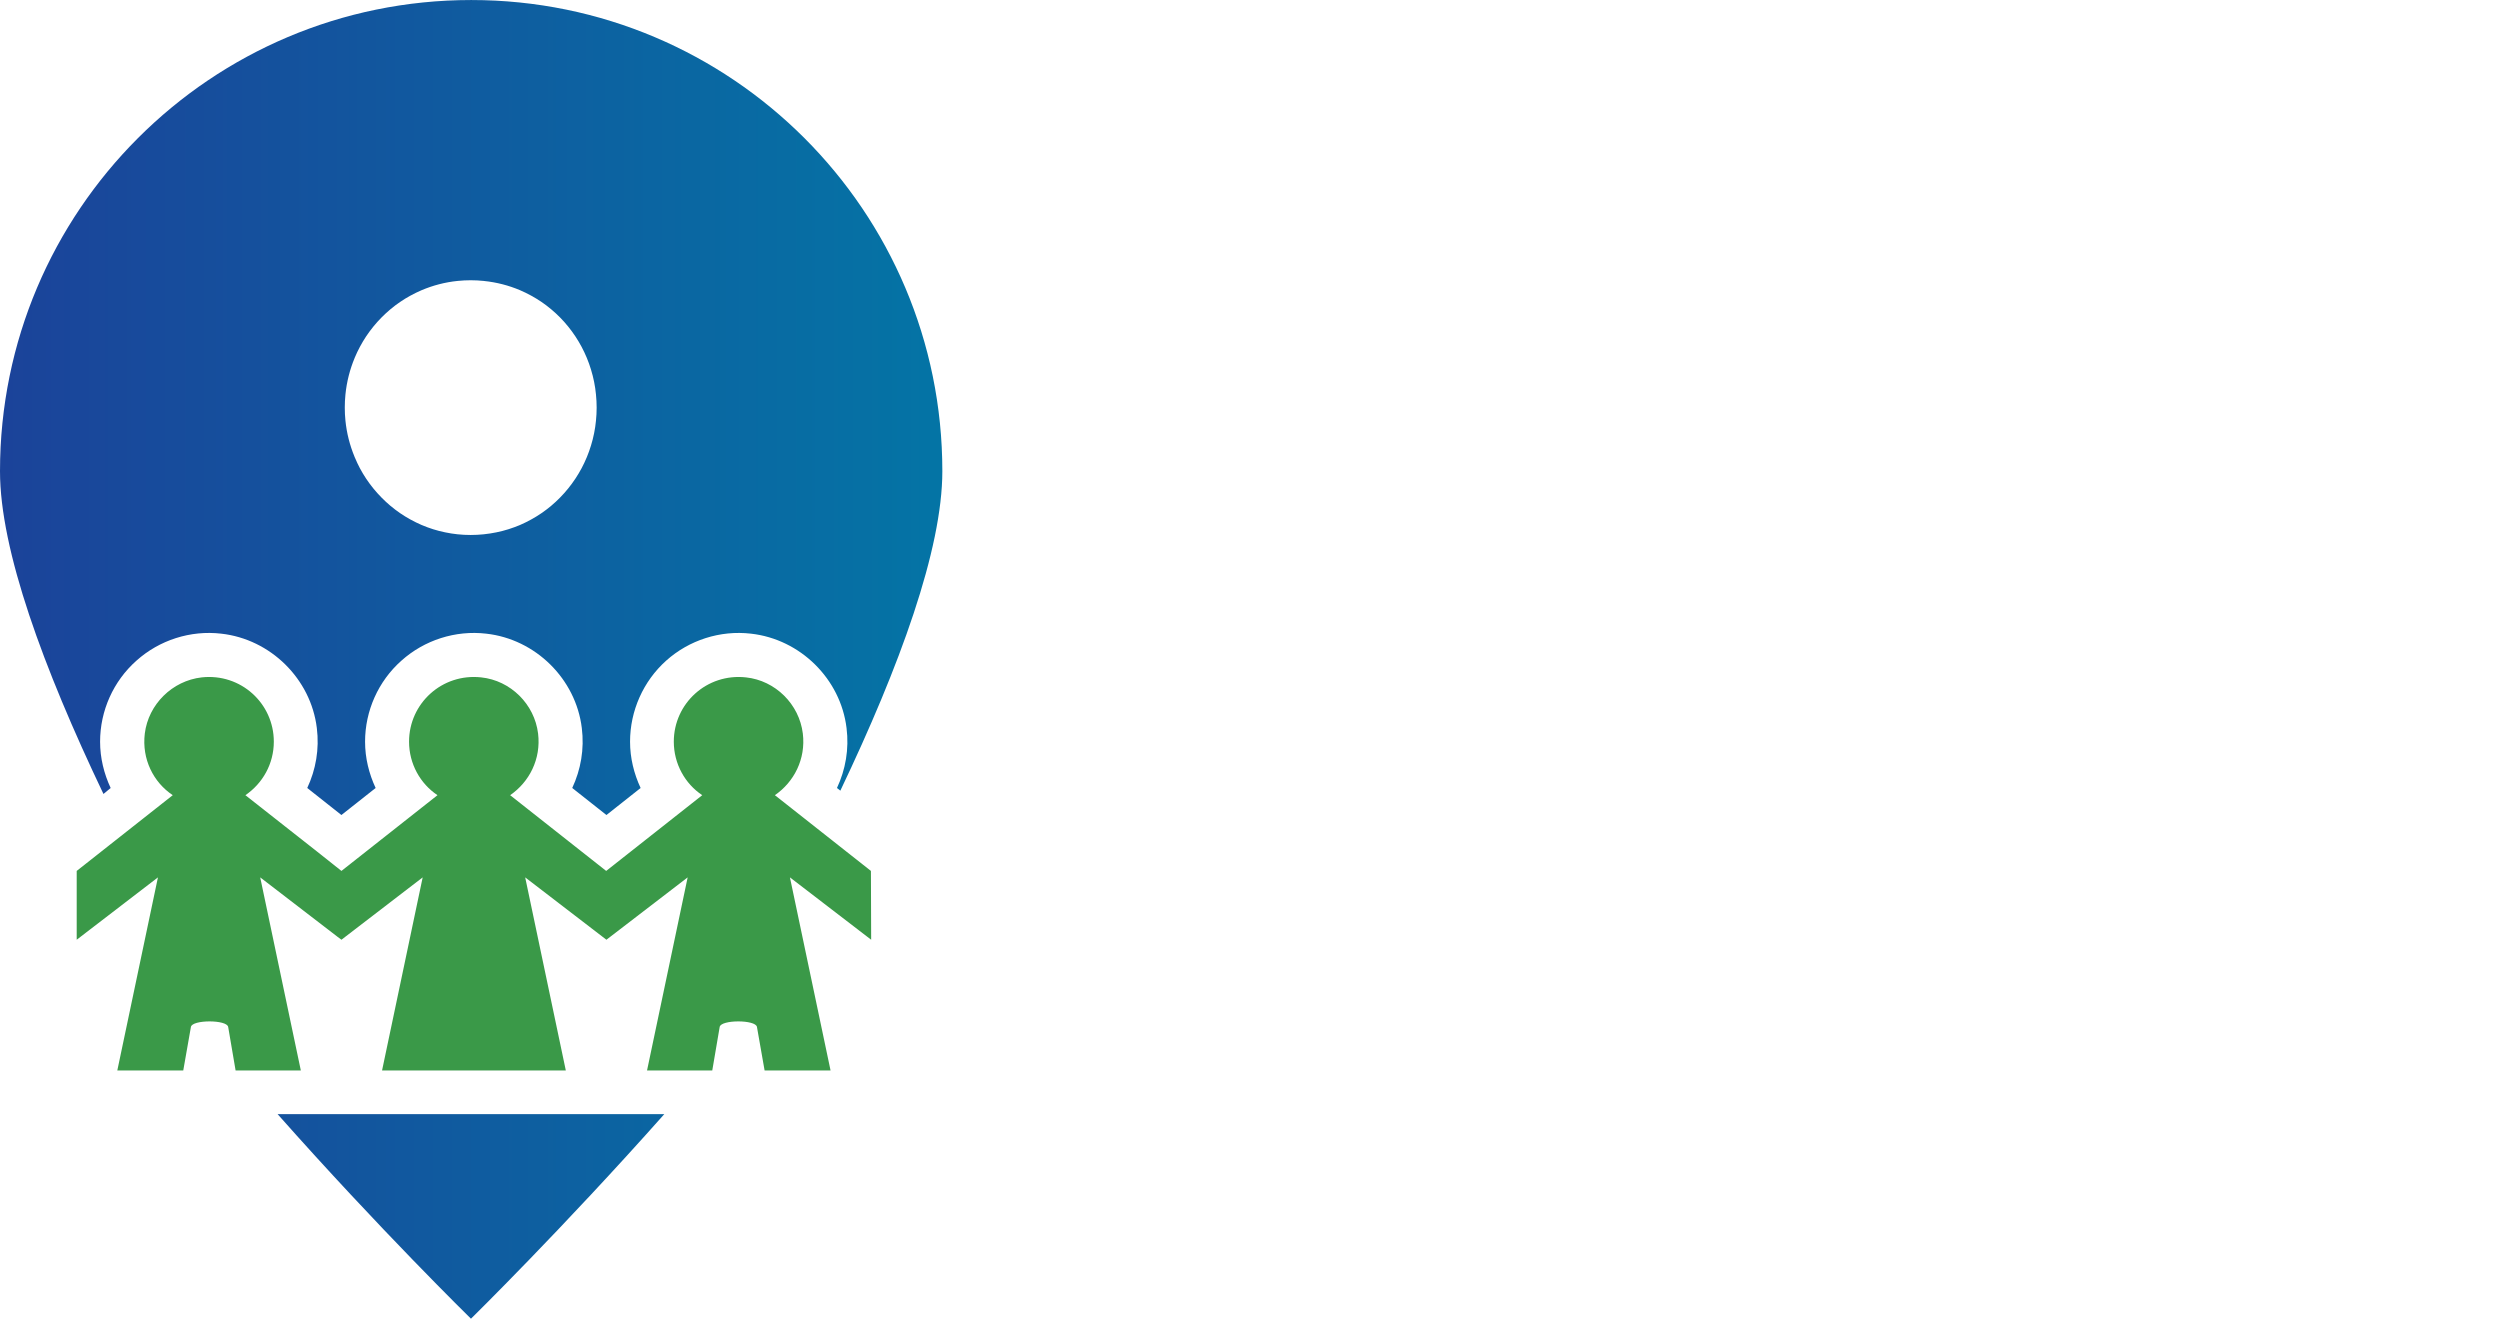
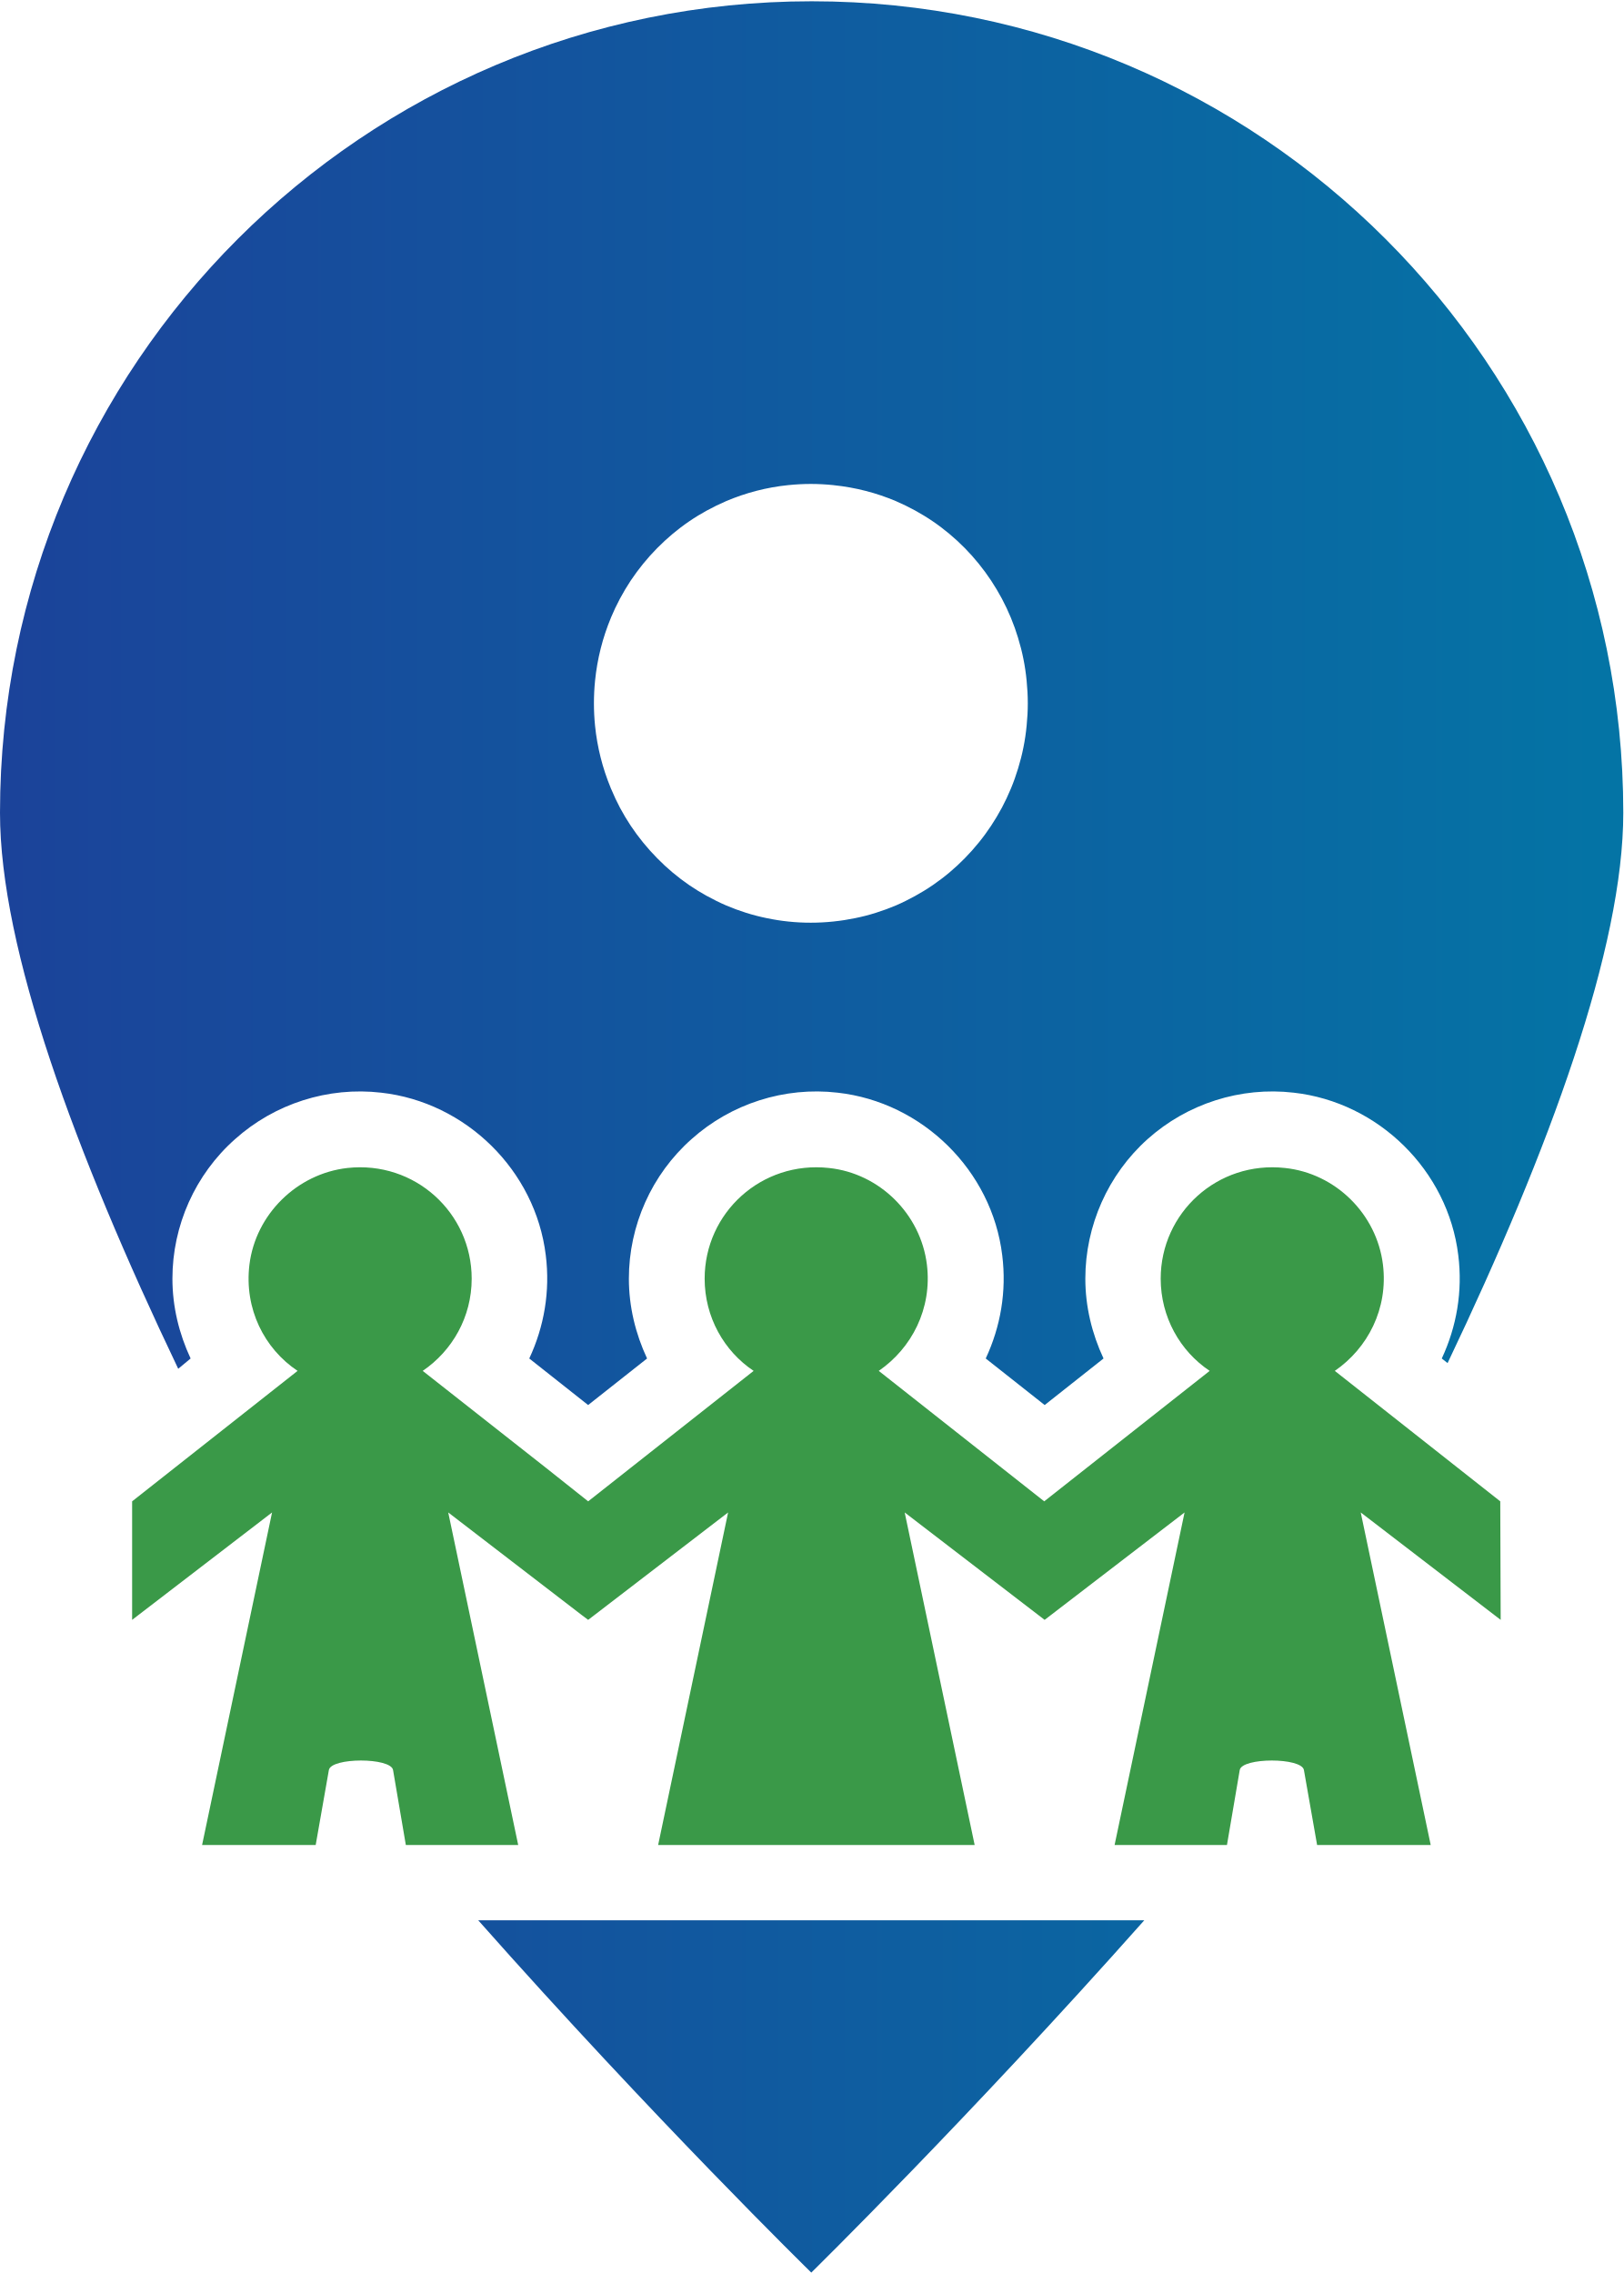
- <svg xmlns="http://www.w3.org/2000/svg" version="1.1" x="0px" y="0px" style="enable-background:new 0 0 204.62 204.62;" xml:space="preserve" viewBox="50 74.71 104.63 55.19">
+ <svg xmlns="http://www.w3.org/2000/svg" version="1.1" x="0px" y="0px" style="enable-background:new 0 0 204.62 204.62;" xml:space="preserve" viewBox="50 74.68 39.45 55.23">
  <style type="text/css">
      .lgrad_blue {
         fill: url(#lgrad_blue)
      }
      .fill_green {
         fill: #3A9948;
-       }
-       #phrase {
-          display: none;
      }
   </style>
  <defs>
    <linearGradient id="lgrad_blue" x1="100%" y1="50%" x2="0%" y2="50%">
      <stop offset="0%" style="stop-color:rgb(4,116,165);stop-opacity:1.00" id="stop574" />
      <stop offset="100%" style="stop-color:rgb(27,67,154);stop-opacity:1.00" id="stop576" />
    </linearGradient>
  </defs>
  <g id="symbol">
    <path id="pin" class="lgrad_blue" d="M 69.721 74.711 C 58.831 74.711 50 83.54 50 94.43 C 50 97.73 51.81 102.659 54.33 107.939 L 54.631 107.689 C 54.351 107.089 54.189 106.43 54.189 105.75 C 54.189 104.46 54.741 103.219 55.711 102.359 C 56.671 101.499 57.97 101.08 59.26 101.23 C 61.32 101.46 63.01 103.12 63.26 105.18 C 63.37 106.06 63.219 106.919 62.859 107.689 L 64.289 108.82 L 65.721 107.689 C 65.441 107.089 65.279 106.43 65.279 105.75 C 65.279 104.46 65.831 103.219 66.801 102.359 C 67.761 101.499 69.06 101.08 70.35 101.23 C 72.41 101.46 74.1 103.12 74.35 105.18 C 74.46 106.06 74.309 106.919 73.949 107.689 L 75.381 108.82 L 76.811 107.689 C 76.531 107.089 76.369 106.43 76.369 105.75 C 76.369 104.46 76.921 103.219 77.881 102.359 C 78.841 101.499 80.14 101.08 81.43 101.23 C 83.49 101.46 85.18 103.12 85.43 105.18 C 85.54 106.06 85.389 106.919 85.029 107.689 L 85.17 107.801 C 87.66 102.581 89.439 97.7 89.439 94.43 C 89.439 83.54 80.611 74.711 69.721 74.711 z M 69.699 86.439 C 69.882 86.439 70.063 86.449 70.24 86.467 C 70.242 86.467 70.244 86.467 70.246 86.467 C 70.249 86.467 70.251 86.468 70.254 86.469 C 70.788 86.524 71.296 86.657 71.768 86.857 C 71.926 86.925 72.079 87 72.229 87.082 C 72.378 87.164 72.524 87.252 72.664 87.348 C 72.804 87.443 72.939 87.546 73.068 87.654 C 73.198 87.763 73.323 87.878 73.441 87.998 C 73.56 88.119 73.673 88.245 73.779 88.377 C 73.886 88.509 73.986 88.645 74.08 88.787 C 74.174 88.929 74.261 89.076 74.342 89.227 C 74.502 89.528 74.635 89.848 74.736 90.182 C 74.736 90.182 74.736 90.184 74.736 90.184 C 74.787 90.351 74.831 90.52 74.865 90.693 C 74.9 90.866 74.926 91.044 74.943 91.223 C 74.943 91.223 74.943 91.225 74.943 91.225 C 74.961 91.404 74.971 91.585 74.971 91.77 C 74.971 91.953 74.961 92.134 74.943 92.312 C 74.926 92.491 74.9 92.667 74.865 92.84 C 74.831 93.013 74.787 93.183 74.736 93.35 C 74.686 93.515 74.628 93.679 74.562 93.838 C 74.562 93.838 74.561 93.84 74.561 93.84 C 74.495 93.999 74.422 94.154 74.342 94.305 C 74.261 94.456 74.174 94.602 74.08 94.744 C 73.986 94.886 73.886 95.023 73.779 95.154 C 73.673 95.286 73.56 95.412 73.441 95.533 C 73.323 95.654 73.198 95.77 73.068 95.879 C 72.939 95.988 72.804 96.089 72.664 96.186 C 72.524 96.282 72.378 96.371 72.229 96.453 C 72.079 96.535 71.926 96.612 71.768 96.68 C 71.609 96.747 71.447 96.807 71.281 96.859 C 71.115 96.912 70.946 96.955 70.773 96.99 C 70.604 97.025 70.431 97.052 70.256 97.07 C 70.251 97.071 70.245 97.072 70.24 97.072 C 70.063 97.09 69.882 97.1 69.699 97.1 C 69.516 97.1 69.336 97.091 69.158 97.072 C 69.158 97.072 69.156 97.072 69.156 97.072 C 68.979 97.054 68.804 97.026 68.633 96.99 C 68.633 96.99 68.631 96.99 68.631 96.99 C 68.459 96.955 68.29 96.911 68.125 96.859 C 67.96 96.807 67.798 96.747 67.641 96.68 C 67.483 96.612 67.329 96.535 67.18 96.453 C 67.18 96.453 67.178 96.453 67.178 96.453 C 67.029 96.371 66.884 96.281 66.744 96.186 C 66.604 96.089 66.47 95.988 66.34 95.879 C 66.21 95.77 66.086 95.654 65.967 95.533 C 65.848 95.412 65.734 95.286 65.627 95.154 C 65.52 95.023 65.419 94.886 65.324 94.744 C 65.23 94.602 65.143 94.456 65.062 94.305 C 64.986 94.161 64.917 94.014 64.854 93.863 C 64.85 93.855 64.845 93.847 64.842 93.838 C 64.839 93.831 64.837 93.823 64.834 93.816 C 64.64 93.345 64.51 92.84 64.457 92.312 C 64.439 92.134 64.43 91.953 64.43 91.77 C 64.43 91.585 64.439 91.404 64.457 91.225 C 64.457 91.225 64.457 91.223 64.457 91.223 C 64.511 90.685 64.643 90.171 64.842 89.693 C 64.842 89.693 64.842 89.691 64.842 89.691 C 64.908 89.532 64.982 89.377 65.062 89.227 C 65.143 89.076 65.23 88.929 65.324 88.787 C 65.419 88.645 65.52 88.509 65.627 88.377 C 65.734 88.245 65.848 88.119 65.967 87.998 C 66.086 87.878 66.21 87.763 66.34 87.654 C 66.47 87.546 66.604 87.443 66.744 87.348 C 66.884 87.252 67.029 87.164 67.178 87.082 C 67.178 87.082 67.18 87.082 67.18 87.082 C 67.329 87 67.483 86.925 67.641 86.857 C 68.114 86.656 68.623 86.521 69.156 86.467 C 69.156 86.467 69.158 86.467 69.158 86.467 C 69.336 86.449 69.516 86.439 69.699 86.439 z M 61.619 121.34 C 65.889 126.16 69.711 129.9 69.711 129.9 C 69.711 129.9 73.521 126.16 77.801 121.34 L 61.619 121.34 z " />
    <path id="people" class="fill_green" d="M86.45,111.16l-4.02-3.17c0.8-0.55,1.3-1.51,1.17-2.58c-0.15-1.23-1.15-2.22-2.38-2.35    c-1.64-0.18-3.02,1.09-3.02,2.69c0,0.93,0.47,1.76,1.19,2.24l-4.02,3.17l-4.02-3.17c0.8-0.55,1.3-1.51,1.17-2.58    c-0.15-1.23-1.15-2.22-2.38-2.35c-1.64-0.18-3.02,1.09-3.02,2.69c0,0.93,0.47,1.76,1.19,2.24l-4.02,3.17l0,0v0l-1.02-0.81v0    l-3-2.36c0.72-0.49,1.19-1.31,1.19-2.24c0-1.6-1.38-2.87-3.02-2.69c-1.23,0.14-2.23,1.13-2.38,2.35    c-0.13,1.07,0.36,2.04,1.17,2.58l-4.02,3.17h0v2.88h0l3.4-2.61c0,0,0,0,0,0l-1.7,8.08v0h2.76c0,0,0,0,0,0l0.32-1.82    c0.05-0.31,1.51-0.31,1.56,0l0.31,1.82v0h2.73c0,0,0,0,0,0l-1.7-8.08v0l3.24,2.49v0l0.16,0.12v0l0,0l3.4-2.61v0l-1.7,8.08    c0,0,0,0,0,0h3.26v0h1.18c0,0,0,0,0,0h3.25v0l-1.7-8.08c0,0,0,0,0,0l3.4,2.61v0l0,0l0,0l0,0h0v0l3.4-2.61v0l-1.7,8.08c0,0,0,0,0,0    h2.73v0l0.31-1.82c0.05-0.31,1.51-0.31,1.56,0l0.32,1.82c0,0,0,0,0,0h2.76v0l-1.7-8.08c0,0,0,0,0,0l3.4,2.61h0L86.45,111.16    L86.45,111.16z" />
  </g>
-   <g id="phrase">
-     <path id="address" class="lgrad_blue" d="M98.91,108.4h-4.83l-0.79,2.33h-2.42l4.23-11.75h2.79l4.23,11.75H99.7L98.91,108.4z M98.22,106.37     l-1.73-5.09l-1.73,5.09H98.22z M111.71,98.99v11.75h-2.13v-0.99c-0.55,0.69-1.39,1.21-2.72,1.21c-2.64,0-4.15-2.23-4.15-4.46     c0-2.23,1.51-4.47,4.15-4.47c1.33,0,2.17,0.5,2.72,1.21v-4.25H111.71z M109.47,106.49c0-1.31-0.82-2.42-2.28-2.42     c-1.46,0-2.3,1.11-2.3,2.42c0,1.31,0.84,2.42,2.3,2.42C108.65,108.91,109.47,107.8,109.47,106.49z M122.22,98.99v11.75h-2.13v-0.99c-0.55,0.69-1.39,1.21-2.72,1.21c-2.64,0-4.15-2.23-4.15-4.46     c0-2.23,1.51-4.47,4.15-4.47c1.33,0,2.17,0.5,2.72,1.21v-4.25H122.22z M119.98,106.49c0-1.31-0.82-2.42-2.28-2.42     c-1.46,0-2.3,1.11-2.3,2.42c0,1.31,0.84,2.42,2.3,2.42C119.16,108.91,119.98,107.8,119.98,106.49z M129.2,102.02v2.32c-2.52-0.3-2.84,1.31-2.84,2.89v3.51h-2.13v-8.51h2.13v1.39     C127,102.56,128.18,102.02,129.2,102.02z M138.62,107.31h-6.31c0.3,1.14,1.24,1.75,2.42,1.75c0.97,0,1.64-0.52,1.9-0.84l1.71,1.01     c-0.69,0.96-2,1.73-3.61,1.73c-2.82,0-4.68-1.88-4.68-4.46c0-2.67,2-4.47,4.35-4.47C136.96,102.02,139,103.95,138.62,107.31z      M136.54,105.67c-0.22-1.11-0.97-1.75-2.11-1.75c-1.04,0-1.86,0.65-2.12,1.75H136.54z M146.69,108.12c0,1.68-1.23,2.84-3.61,2.84c-1.63,0-3.27-0.65-3.66-2.08l2.05-0.64     c0.07,0.35,0.4,0.92,1.64,0.92c0.89,0,1.39-0.32,1.39-0.89c0-0.81-1.22-0.77-2.23-0.99c-1.65-0.34-2.48-1.12-2.48-2.59     c0-1.61,1.34-2.67,3.34-2.67c1.46,0,2.9,0.72,3.26,2.2l-1.93,0.47c-0.1-0.44-0.52-0.87-1.33-0.87c-0.62,0-1.26,0.24-1.26,0.87     c0,0.76,1.14,0.81,1.81,0.96C145.77,106.1,146.69,106.67,146.69,108.12z M154.63,108.12c0,1.68-1.23,2.84-3.61,2.84c-1.63,0-3.27-0.65-3.66-2.08l2.05-0.64     c0.07,0.35,0.4,0.92,1.64,0.92c0.89,0,1.39-0.32,1.39-0.89c0-0.81-1.22-0.77-2.23-0.99c-1.65-0.34-2.48-1.12-2.48-2.59     c0-1.61,1.34-2.67,3.34-2.67c1.46,0,2.9,0.72,3.26,2.2l-1.93,0.47c-0.1-0.44-0.52-0.87-1.33-0.87c-0.62,0-1.26,0.24-1.26,0.87     c0,0.76,1.14,0.81,1.81,0.96C153.71,106.1,154.63,106.67,154.63,108.12z" />
-     <path id="forall" class="fill_green" d="M91.72,113.32v4.46h5.04v0.89h-5.04v5.49h-0.89v-11.75h6.56v0.91H91.72z M106.6,119.92c0,2.45-1.95,4.46-4.41,4.46c-2.45,0-4.41-2.01-4.41-4.46c0-2.47,1.96-4.47,4.41-4.47     C104.65,115.45,106.6,117.45,106.6,119.92z M105.71,119.92c0-1.96-1.56-3.58-3.53-3.58s-3.53,1.61-3.53,3.58     c0,1.96,1.56,3.56,3.53,3.56S105.71,121.88,105.71,119.92z M111.64,115.45v1.04c-1.88,0-3.02,1.19-3.02,3.34v4.33h-0.91v-8.51h0.91v1.83 C109.21,116.34,110.25,115.45,111.64,115.45z M121.76,121.83h-4.83l-0.79,2.33h-2.42l4.23-11.75h2.79l4.23,11.75h-2.42L121.76,121.83z M121.07,119.8 l-1.73-5.09l-1.73,5.09H121.07z M128.58,112.42v11.75h-2.13v-11.75H128.58z M132.73,112.42v11.75h-2.13v-11.75H132.73z" />
-   </g>
</svg>
